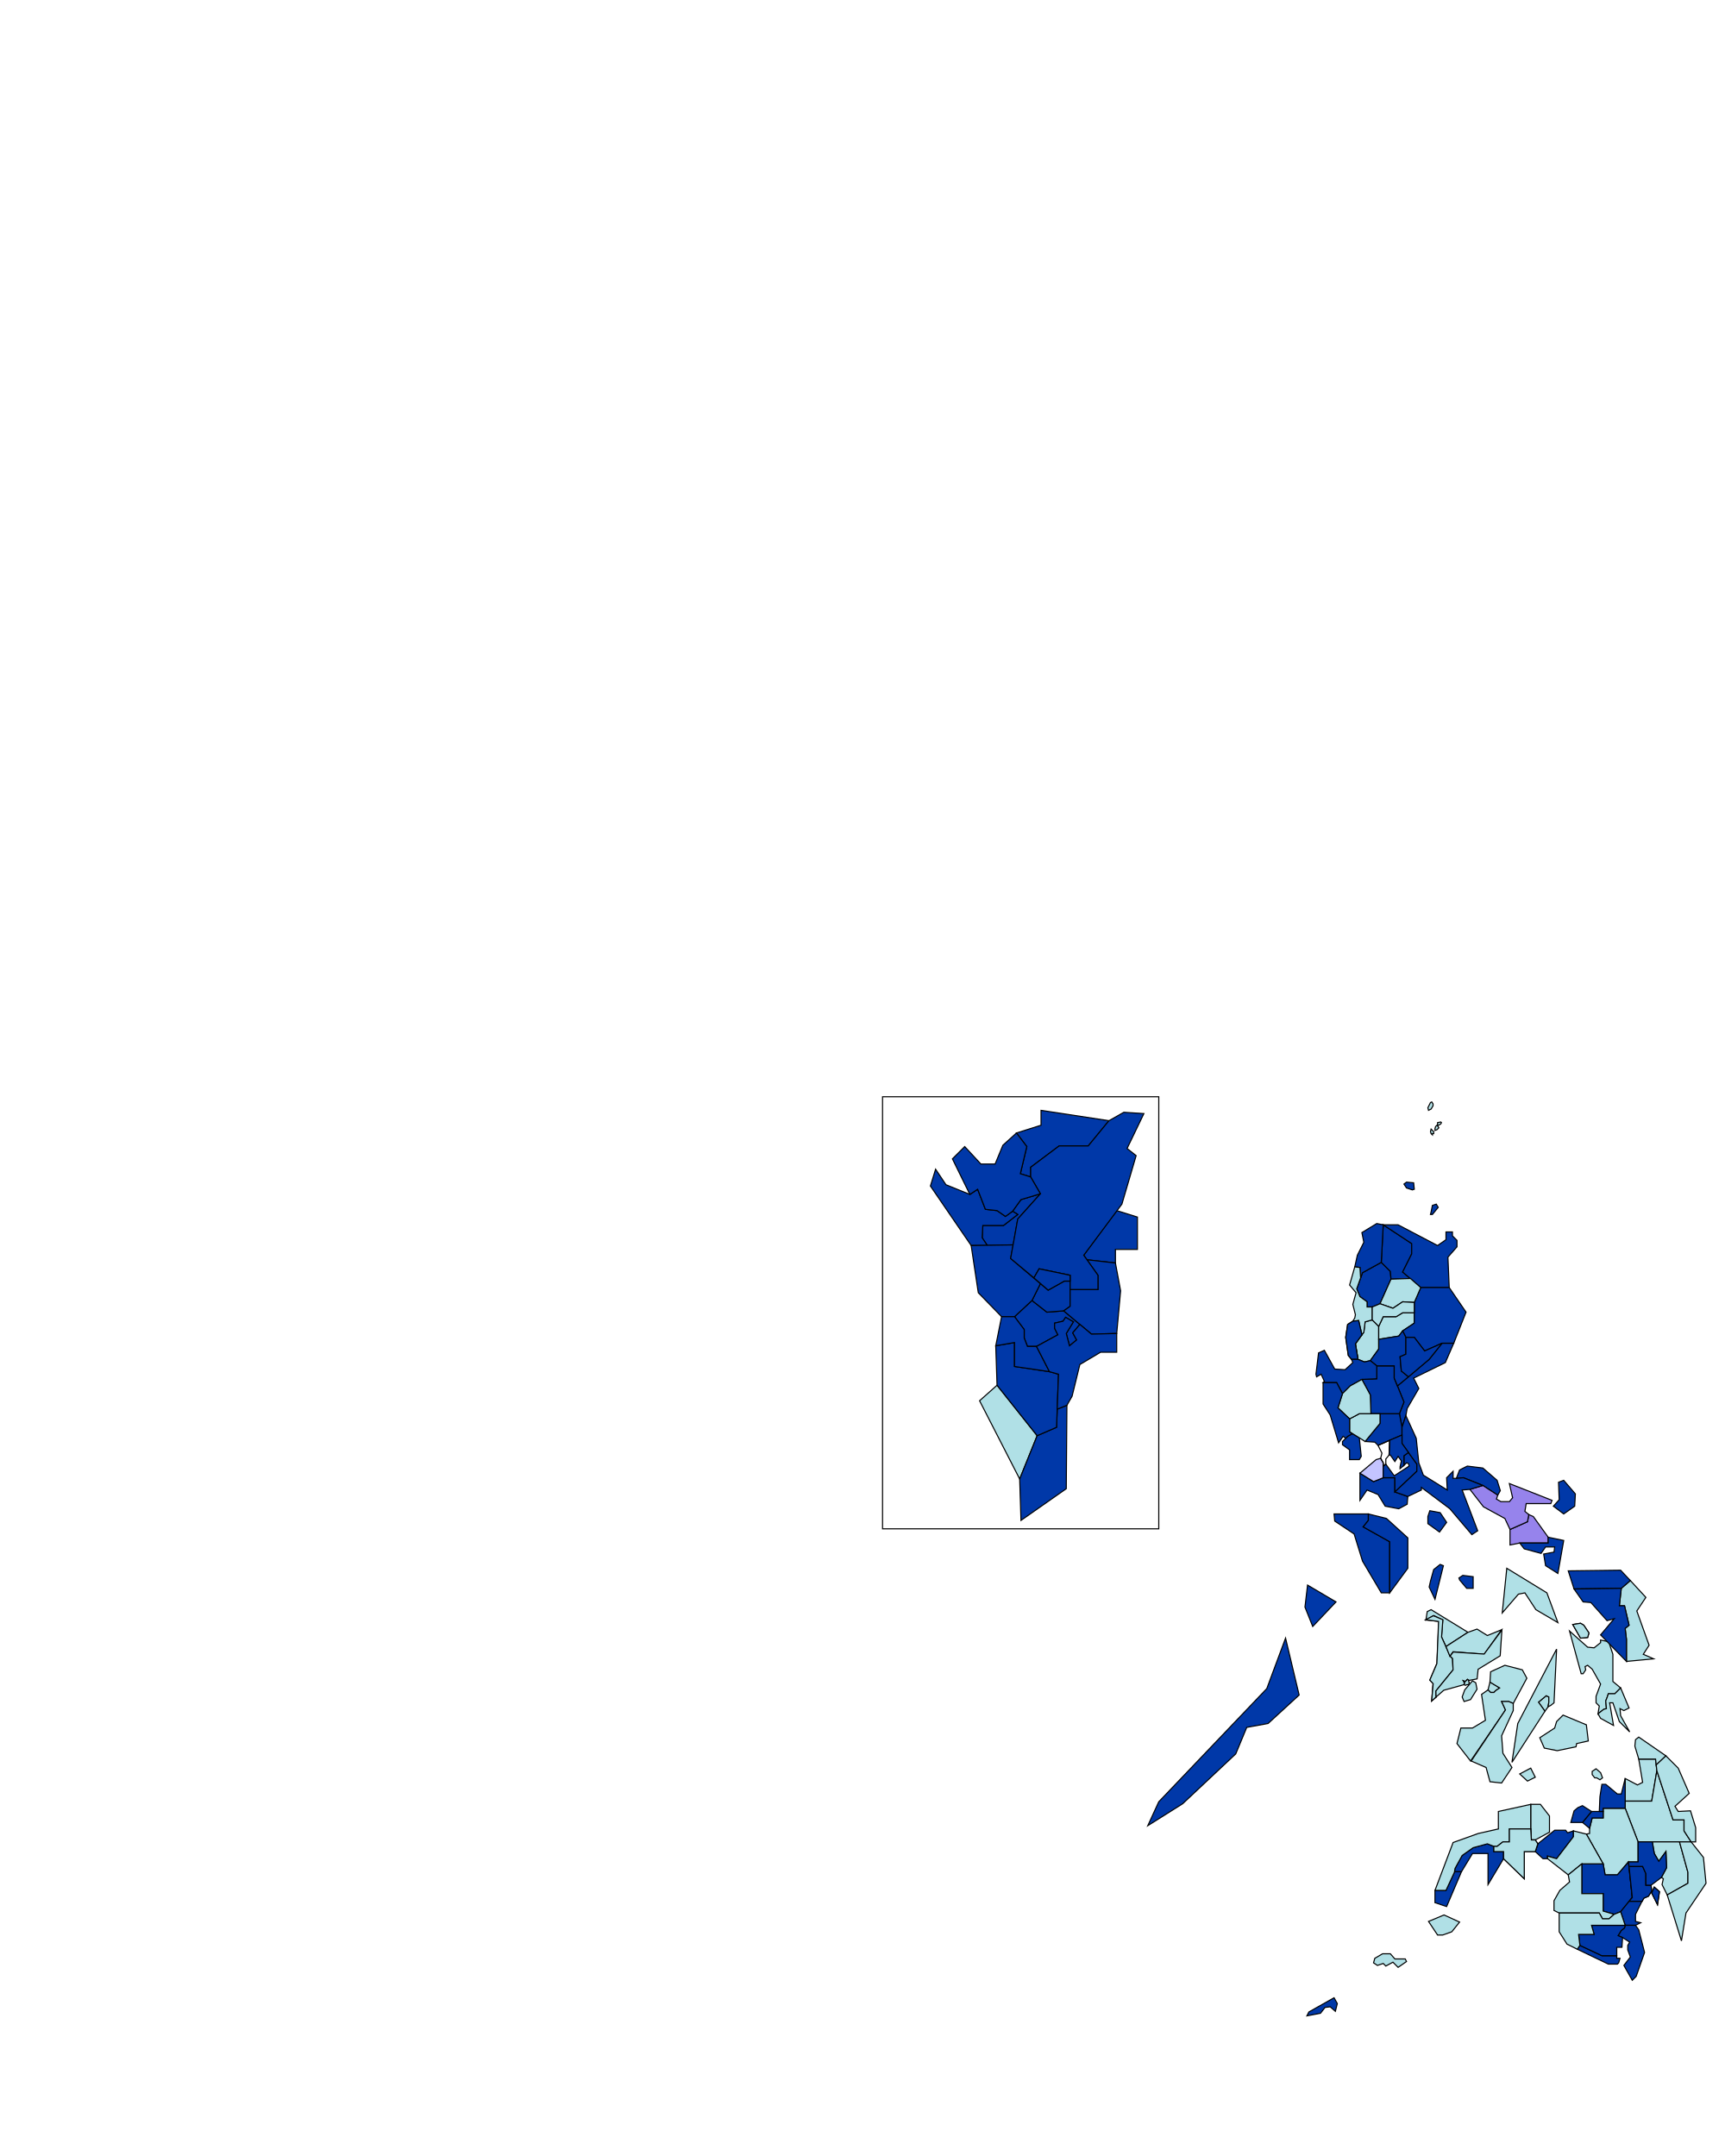
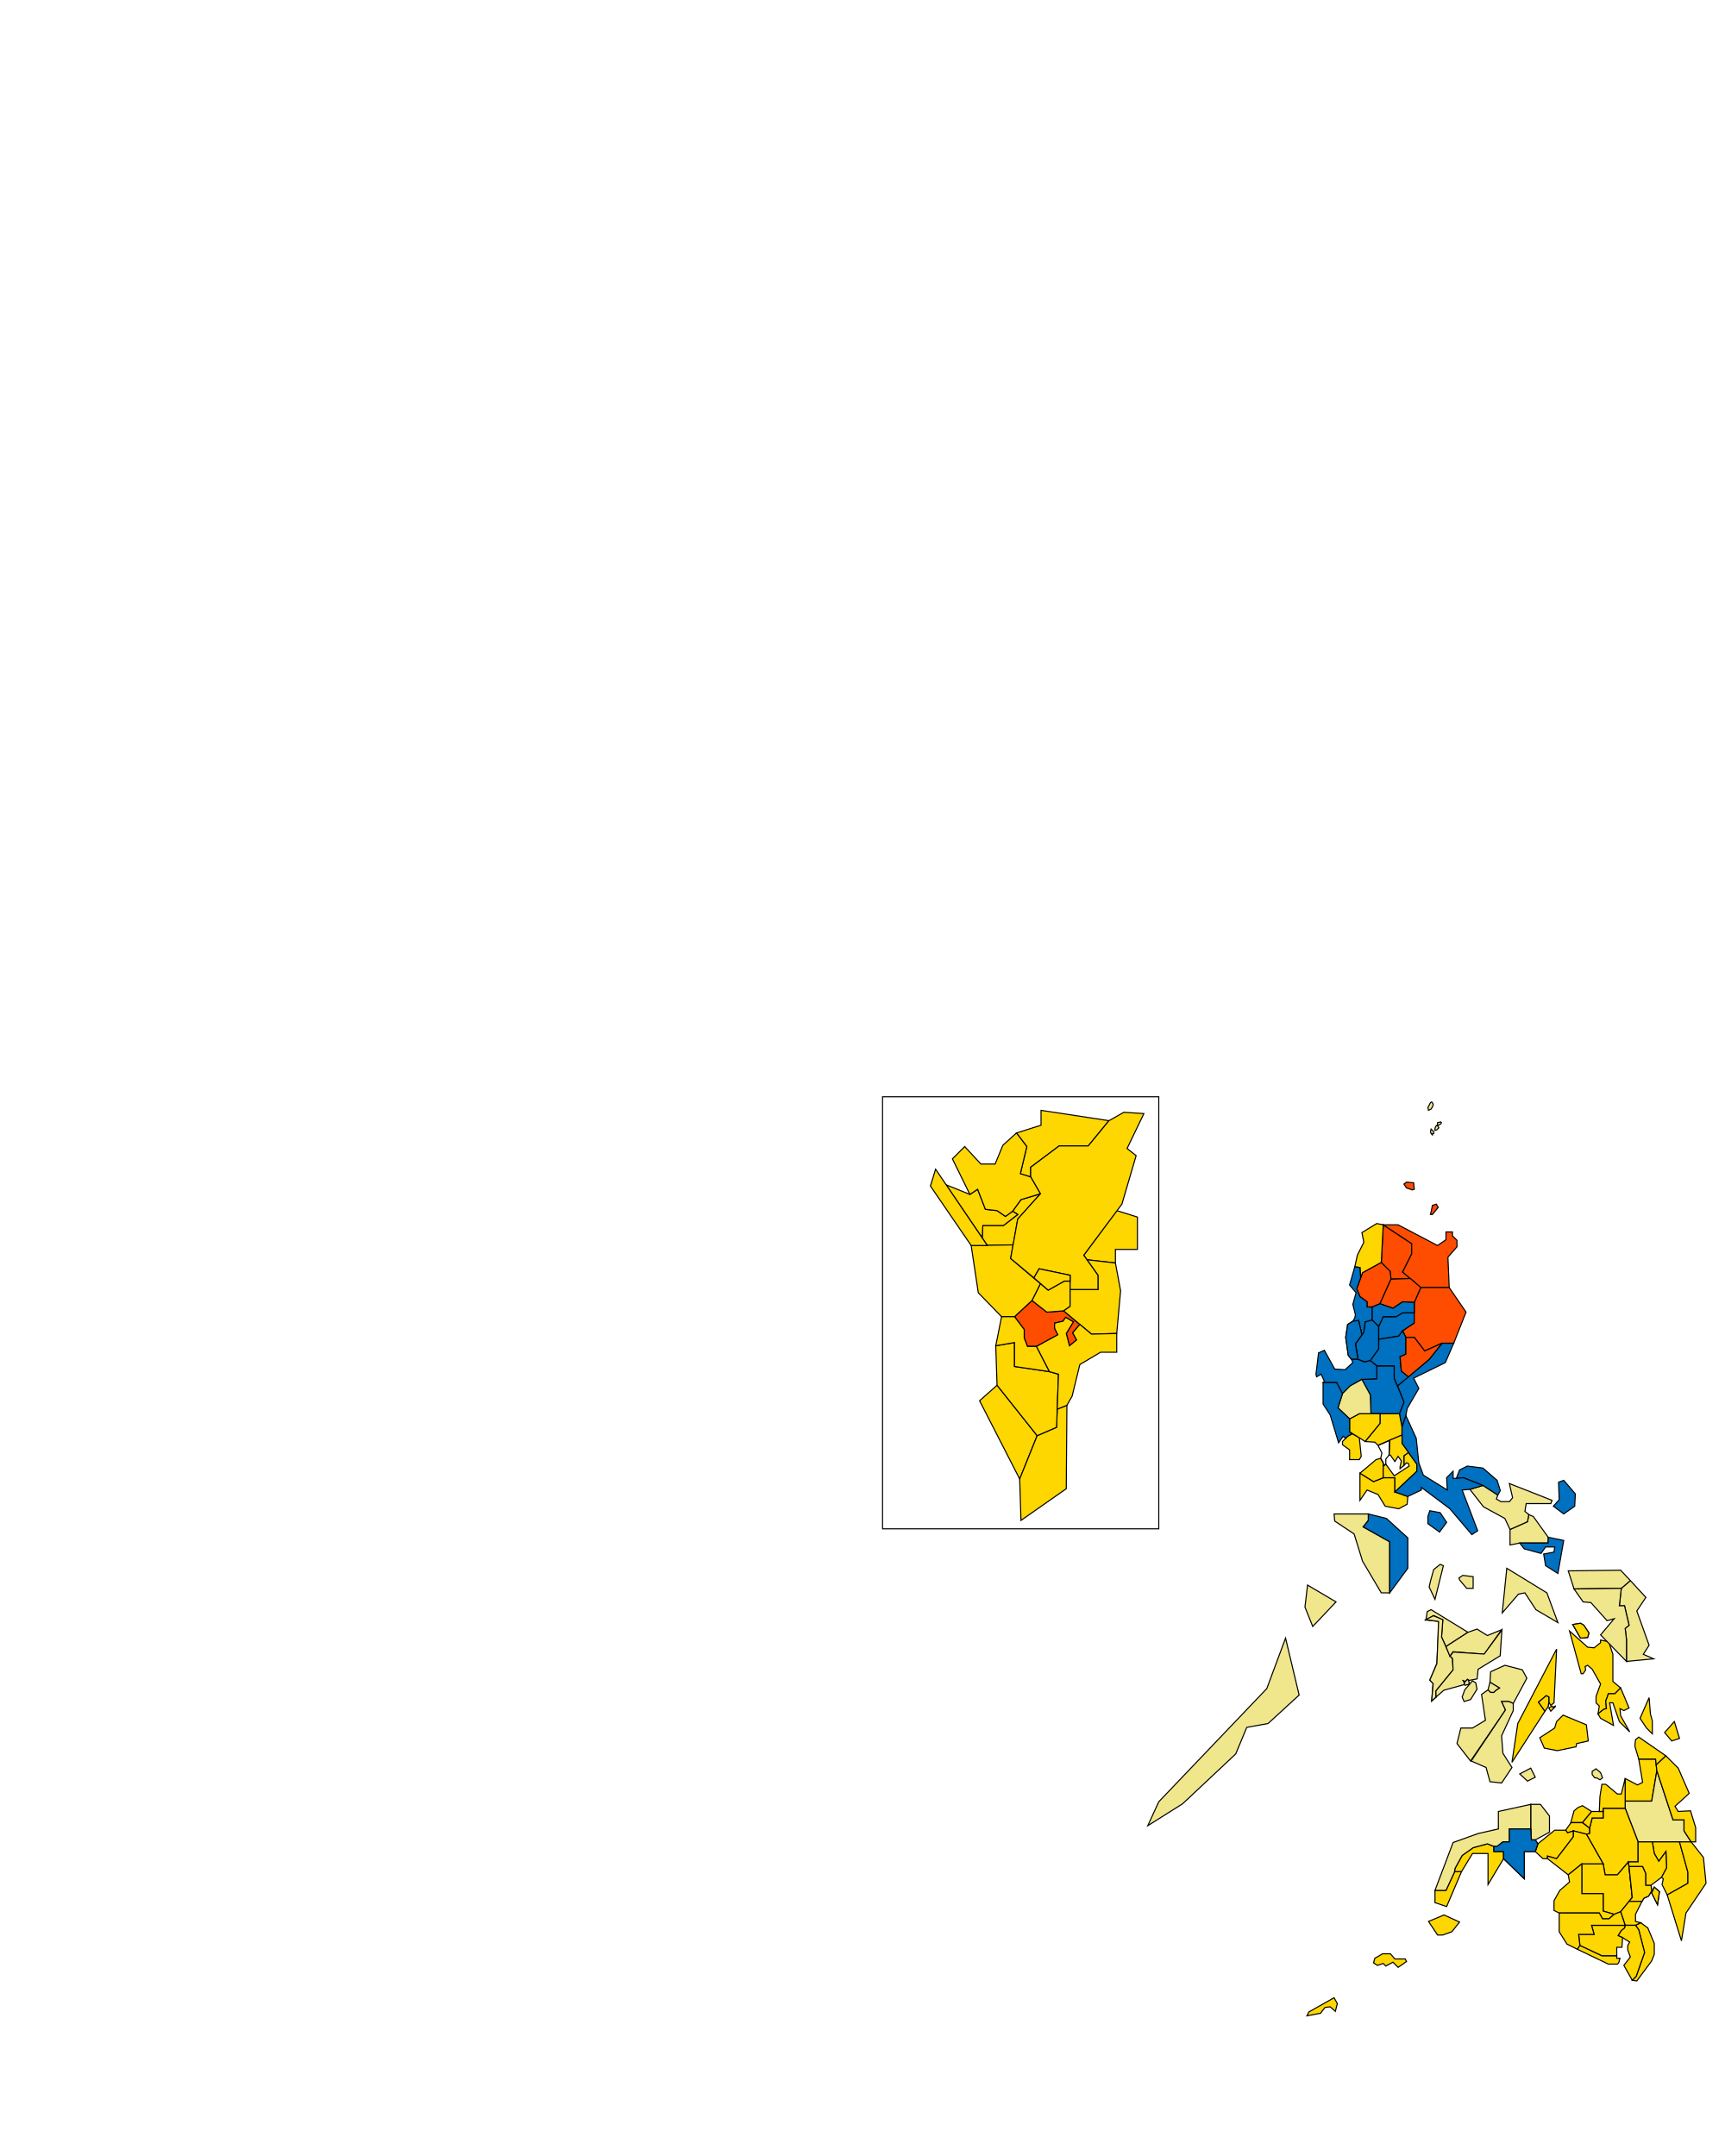
<svg xmlns="http://www.w3.org/2000/svg" width="800" height="1000" viewBox="-400.0 -500.0 800 1000">
  <defs>
</defs>
-   <g fill="#0038A8">
+   <g fill="#FE4D00">
    <path d="M240.6,85.5 L244.8,89.7 L245.1,93.3 L240.0,104.7 L236.4,106.2 H234.0 V103.8 L230.7,101.4 L229.2,97.8 L231.9,90.3 Z" stroke="black" stroke-width="0.5" />
  </g>
-   <g fill="#B0E0E6">
+   <g fill="#FFD700">
    <path d="M368.4,321.3 L366.0,335.4 H353.7 V324.9 L359.4,327.9 L361.8,326.7 L360.0,315.9 H367.8 Z" stroke="black" stroke-width="0.5" />
  </g>
-   <g fill="#B0E0E6">
+   <g fill="#F0E68C">
    <path d="M353.7,338.7 L359.7,354.3 H384.3 L381.0,349.2 V344.1 H375.9 L368.4,321.3 L366.0,335.4 H353.7 Z" stroke="black" stroke-width="0.5" />
  </g>
-   <g fill="#B0E0E6">
+   <g fill="#F0E68C">
    <path d="M266.1,287.1 L265.8,284.4 L273.9,274.5 L273.6,269.4 L272.4,268.2 L268.5,259.2 L269.1,251.4 L264.9,249.3 L261.3,251.4 L267.3,252.0 L266.4,271.5 L263.1,279.3 L264.6,280.8 L264.0,288.9 Z" stroke="black" stroke-width="0.5" />
  </g>
-   <g fill="#B0E0E6">
+   <g fill="#F0E68C">
    <path d="M261.3,251.4 L264.9,249.3 L269.1,251.4 L268.5,259.2 L270.6,263.7 L280.8,257.1 L263.7,246.6 L261.9,247.5 Z" stroke="black" stroke-width="0.5" />
  </g>
-   <g fill="#9683EC">
+   <g fill="#F0E68C">
    <path d="M304.8,215.7 H318.0 V213.0 L311.1,203.4 L309.0,202.5 L308.4,205.8 L300.3,209.4 V216.6 Z" stroke="black" stroke-width="0.5" />
  </g>
-   <g fill="#B0E0E6">
+   <g fill="#F0E68C">
    <path d="M265.998,287.118 L265.92,284.31 L273.882,274.533 L273.642,269.253 L272.529,268.146 L268.56,259.293 L269.151,251.256 L264.759,249.417 L261.177,251.256 L267.159,252.066 L266.379,271.623 L263.1,279.261 L264.66,280.938 L263.94,289.014 Z" stroke="black" stroke-width="0.5" />
  </g>
-   <g fill="#0038A8">
+   <g fill="#FE4D00">
    <path d="M245.1,93.3 L254.1,93.0 L250.5,90.0 L254.7,81.6 V76.8 L241.5,68.1 L240.6,85.5 L244.8,89.7 Z" stroke="black" stroke-width="0.5" />
  </g>
-   <g fill="#0038A8">
+   <g fill="#0070C0">
    <path d="M252.0,156.6 L250.2,162.0 L249.0,155.7 L251.1,150.3 L248.1,142.8 L262.8,130.5 L268.8,123.0 H274.2 L270.3,132.0 L255.6,139.2 L258.0,144.0 L252.6,153.3 Z" stroke="black" stroke-width="0.5" />
  </g>
-   <g fill="#B0E0E6">
+   <g fill="#F0E68C">
    <path d="M291.0,280.2 L295.5,282.9 L293.7,284.1 L292.8,285.0 L291.3,285.0 L290.1,283.8 Z" stroke="black" stroke-width="0.5" />
  </g>
-   <g fill="#B0E0E6">
+   <g fill="#FFD700">
    <path d="M230.187,125.244 L232.659,125.439 L232.635,127.374 L230.949,127.047 Z" stroke="black" stroke-width="0.5" />
  </g>
-   <g fill="#B0E0E6">
+   <g fill="#FFD700">
    <path d="M262.5,391.2 L269.7,388.2 L276.9,391.5 L273.3,396.0 L269.1,397.5 H266.7 Z" stroke="black" stroke-width="0.5" />
  </g>
-   <g fill="#0038A8">
+   <g fill="#FFD700">
    <path d="M227.1,165.0 L230.4,166.8 L231.3,175.5 L230.4,177.0 H225.9 V172.5 L222.6,170.1 V168.6 L225.0,166.2 Z" stroke="black" stroke-width="0.5" />
  </g>
-   <g fill="#B0E0E6">
+   <g fill="#F0E68C">
    <path d="M263.4,11.4 L262.2,13.8 L262.5,15.0 L263.7,14.4 L264.6,12.9 L264.6,12.0 L264.0,11.1 Z" stroke="black" stroke-width="0.5" />
  </g>
-   <g fill="#B0E0E6">
+   <g fill="#F0E68C">
    <path d="M268.2,20.4 L266.7,20.7 L266.7,21.6 L265.8,22.5 L265.5,23.4 L265.5,24.3 L266.4,24.0 L267.3,23.1 L266.7,22.2 L268.2,21.3 L268.5,20.7 Z" stroke="black" stroke-width="0.5" />
  </g>
-   <g fill="#B0E0E6">
+   <g fill="#F0E68C">
    <path d="M263.7,23.7 L264.9,24.9 L264.9,25.8 L264.3,25.8 L264.3,26.4 L263.7,25.8 L263.4,24.9 Z" stroke="black" stroke-width="0.5" />
  </g>
-   <g fill="#0038A8">
+   <g fill="#FFD700">
    <path d="M252.9,194.1 L246.9,192.0 V185.4 H241.5 L237.0,187.2 L230.7,183.3 V195.9 L234.0,191.1 L239.1,193.2 L242.4,198.6 L248.7,199.8 L252.6,197.7 Z" stroke="black" stroke-width="0.5" />
  </g>
-   <g fill="#B0E0E6">
+   <g fill="#0070C0">
    <path d="M229.8,130.5 L232.8,131.7 L235.5,131.1 L239.4,125.7 V115.2 L236.4,112.2 L233.1,113.1 L232.5,117.9 L228.6,123.3 Z" stroke="black" stroke-width="0.5" />
  </g>
-   <g fill="#B0E0E6">
+   <g fill="#FFD700">
    <path d="M329.4,253.5 L333.0,252.9 L334.5,253.8 L336.9,257.4 L336.3,259.5 L333.0,259.8 Z" stroke="black" stroke-width="0.5" />
  </g>
-   <g fill="#B0E0E6">
+   <g fill="#FFD700">
    <path d="M314.1,306.0 L321.0,301.5 L321.9,298.5 L324.9,295.5 L335.7,300.0 L336.6,307.5 L331.2,308.7 L330.9,310.2 L322.2,312.0 L316.2,310.8 Z" stroke="black" stroke-width="0.5" />
  </g>
-   <g fill="#B0E0E6">
+   <g fill="#FFD700">
    <path d="M353.7,338.7 H343.5 V343.2 H338.4 L337.2,348.0 V350.4 L335.7,350.7 L343.5,364.5 L344.4,369.6 H350.1 L355.2,363.6 H359.7 V354.3 Z" stroke="black" stroke-width="0.5" />
  </g>
-   <g fill="#0038A8">
+   <g fill="#FFD700">
    <path d="M239.1,170.4 L250.2,165.6 V162.0 L249.0,155.7 H240.0 V160.2 L233.1,168.6 L237.6,168.9 Z" stroke="black" stroke-width="0.5" />
  </g>
-   <g fill="#0038A8">
+   <g fill="#FE4D00">
    <path d="M272.1,97.2 H258.9 L250.5,90.0 L254.7,81.6 V76.8 L241.5,68.1 H248.4 L266.7,77.7 L270.6,75.0 V71.4 H273.6 V73.2 L275.7,75.3 V78.3 L271.5,83.1 Z" stroke="black" stroke-width="0.5" />
  </g>
-   <g fill="#0038A8">
+   <g fill="#FE4D00">
    <path d="M266.1,58.5 L264.3,59.1 L263.7,62.1 L263.4,63.3 L264.3,63.3 L267.0,60.0 Z" stroke="black" stroke-width="0.5" />
  </g>
-   <g fill="#0038A8">
+   <g fill="#FE4D00">
    <path d="M251.1,49.2 L252.3,48.3 L255.6,48.6 L255.9,51.6 L255.0,51.9 L252.3,51.0 Z" stroke="black" stroke-width="0.5" />
  </g>
-   <g fill="#0038A8">
+   <g fill="#FFD700">
    <path d="M337.2,348.0 L333.9,345.3 L338.1,340.2 H343.5 V343.2 H338.4 Z" stroke="black" stroke-width="0.5" />
  </g>
-   <g fill="#0038A8">
+   <g fill="#FFD700">
    <path d="M71.4,25.5 L76.2,31.8 L73.2,44.4 L78.0,45.9 V41.4 L91.2,31.5 H104.7 L114.3,19.8 L82.8,15.0 V21.9 Z" stroke="black" stroke-width="0.5" />
  </g>
-   <g fill="#0038A8">
+   <g fill="#FFD700">
    <path d="M57.9,77.7 L55.5,74.1 L55.8,68.4 H65.4 L72.0,63.3 L69.6,61.8 L73.5,56.4 L82.5,53.7 L72.0,65.4 L69.9,77.4 Z" stroke="black" stroke-width="0.5" />
  </g>
-   <g fill="#0038A8">
+   <g fill="#0070C0">
    <path d="M294.6,193.5 L287.7,189.0 L278.7,185.4 L275.4,185.7 L276.9,181.8 L280.5,180.0 L287.7,180.9 L294.3,186.6 L295.8,191.4 Z" stroke="black" stroke-width="0.5" />
  </g>
-   <g fill="#9683EC">
+   <g fill="#F0E68C">
    <path d="M309.0,202.5 L308.4,205.8 L300.3,209.4 L297.9,204.3 L288.0,198.9 L281.7,190.8 L287.7,189.0 L294.6,193.5 L294.0,195.3 L296.1,196.5 L300.0,196.5 L301.5,194.7 L300.0,188.1 L319.8,195.9 L319.2,197.4 H307.8 L307.2,201.0 Z" stroke="black" stroke-width="0.5" />
  </g>
-   <g fill="#B0E0E6">
+   <g fill="#F0E68C">
    <path d="M340.2,320.4 L342.3,322.2 L343.2,324.6 L342.0,325.5 L340.5,324.6 L339.6,324.6 L338.4,323.1 L338.4,321.6 Z" stroke="black" stroke-width="0.5" />
  </g>
-   <g fill="#B0E0E6">
+   <g fill="#F0E68C">
    <path d="M270.6,263.7 L272.4,268.2 L273.9,266.1 L288.3,267.3 L296.4,255.9 L289.8,258.6 L285.0,255.6 L280.8,257.1 Z" stroke="black" stroke-width="0.5" />
  </g>
-   <g fill="#0038A8">
+   <g fill="#0070C0">
    <path d="M322.8,187.5 L325.2,186.6 L330.6,192.9 L330.3,198.6 L325.2,202.2 L320.4,198.6 L323.1,195.6 Z" stroke="black" stroke-width="0.5" />
  </g>
-   <g fill="#C4C4FF">
+   <g fill="#FFD700">
    <path d="M230.7,183.3 L237.0,187.2 L241.5,185.4 V178.5 L240.3,176.4 L238.2,177.0 Z" stroke="black" stroke-width="0.5" />
  </g>
-   <g fill="#B0E0E6">
+   <g fill="#FFD700">
+     <path d="M318.0,291.6 L318.0,291.3 L318.3,289.5 L318.3,287.1 L317.1,286.5 L313.5,289.5 L316.5,293.7 L301.2,317.4 L303.9,299.4 L321.9,264.9 L320.7,289.8 L319.2,291.0 L318.3,289.5 L318.0,291.3 Z" stroke="black" stroke-width="0.5" />
+   </g>
+   <g fill="#FFD700">
    <path d="M318.0,291.6 L318.0,291.3 L318.3,289.5 L318.3,287.1 L317.1,286.5 L313.5,289.5 L316.5,293.7 Z" stroke="black" stroke-width="0.5" />
  </g>
-   <g fill="#B0E0E6">
-     <path d="M319.2,291.0 L318.0,291.6 L318.0,291.3 L318.3,289.5 L318.3,287.1 L317.1,286.5 L313.5,289.5 L316.5,293.7 L301.2,317.4 L303.9,299.4 L321.9,264.9 L320.7,289.8 Z" stroke="black" stroke-width="0.5" />
-   </g>
-   <g fill="#B0E0E6">
+   <g fill="#FFD700">
    <path d="M367.2,375.3 L366.0,378.0 L368.7,383.4 L369.6,377.4 Z" stroke="black" stroke-width="0.5" />
  </g>
-   <g fill="#B0E0E6">
+   <g fill="#FFD700">
    <path d="M366.3,354.3 H378.9 L382.8,368.4 V373.5 L373.2,378.9 L370.8,374.1 L371.4,371.4 L370.5,370.8 L372.9,366.3 L372.6,358.8 L369.3,363.3 L367.2,359.7 Z" stroke="black" stroke-width="0.5" />
  </g>
-   <g fill="#0038A8">
+   <g fill="#FFD700">
    <path d="M348.6,387.9 L343.5,386.4 V378.3 H333.6 V364.5 H343.5 L344.4,369.6 H350.1 L355.2,363.6 L357.0,380.1 L351.6,386.7 Z" stroke="black" stroke-width="0.5" />
  </g>
-   <g fill="#B0E0E6">
+   <g fill="#FFD700">
    <path d="M355.5,381.9 L357.0,380.1 L355.5,365.7 H361.8 L363.3,369.0 V374.4 H365.7 L366.0,377.1 L364.5,379.5 L362.4,380.4 L361.5,381.9 Z" stroke="black" stroke-width="0.5" />
  </g>
-   <g fill="#B0E0E6">
+   <g fill="#FFD700">
+     <path d="M357.0,418.5 L358.8,416.7 L362.7,405.6 L360.0,395.1 L358.5,393.0 L360.9,391.8 L364.2,394.2 L367.2,401.4 V406.5 L366.0,409.5 L359.1,418.8 Z" stroke="black" stroke-width="0.5" />
+   </g>
+   <g fill="#FFD700">
    <path d="M378.9,354.3 L382.8,368.4 V373.5 L373.2,378.9 L379.8,400.2 L381.9,387.3 L391.2,373.5 L390.0,361.5 L384.3,354.3 Z" stroke="black" stroke-width="0.5" />
  </g>
-   <g fill="#0038A8">
+   <g fill="#FFD700">
    <path d="M355.5,381.9 L357.0,380.1 L355.5,365.7 H361.8 L363.3,369.0 V374.4 H365.7 L366.0,377.1 L364.5,379.5 L362.4,380.4 L361.5,381.9 Z" stroke="black" stroke-width="0.5" />
  </g>
-   <g fill="#0038A8">
+   <g fill="#FFD700">
    <path d="M365.7,374.4 H363.3 V369.0 L361.8,365.7 H355.5 L355.2,363.6 H359.7 V354.3 H366.3 L367.2,359.7 L369.3,363.3 L372.6,358.8 L372.9,366.3 L370.5,370.8 Z" stroke="black" stroke-width="0.5" />
  </g>
-   <g fill="#0038A8">
+   <g fill="#FFD700">
    <path d="M367.2,375.3 L366.0,378.0 L368.7,383.4 L369.6,377.4 Z" stroke="black" stroke-width="0.5" />
  </g>
-   <g fill="#0038A8">
+   <g fill="#FFD700">
    <path d="M360.9,391.8 L358.5,393.0 H353.7 L351.6,386.7 L355.5,381.9 H361.5 L360.3,384.3 L358.5,387.9 V391.2 Z" stroke="black" stroke-width="0.5" />
  </g>
-   <g fill="#B0E0E6">
+   <g fill="#FFD700">
+     <path d="M364.8,287.4 L360.6,297.0 L363.6,301.5 L366.3,304.2 L366.3,298.2 L365.4,294.9 Z" stroke="black" stroke-width="0.5" />
+   </g>
+   <g fill="#FFD700">
+     <path d="M376.5,298.5 L372.0,303.6 L375.3,307.5 L378.9,306.3 Z" stroke="black" stroke-width="0.5" />
+   </g>
+   <g fill="#F0E68C">
    <path d="M356.1,233.1 L351.9,236.7 L351.0,244.8 L353.4,244.8 L355.5,253.8 L353.7,255.3 L354.3,260.4 L354.3,270.6 L366.9,269.4 L362.1,267.3 L364.8,263.1 L359.1,247.2 L363.3,240.9 Z" stroke="black" stroke-width="0.5" />
  </g>
-   <g fill="#B0E0E6">
+   <g fill="#F0E68C">
    <path d="M282.9,279.6 L284.4,280.5 L285.0,283.5 L282.0,288.3 L279.0,289.2 L278.1,287.1 L279.3,283.8 Z" stroke="black" stroke-width="0.5" />
  </g>
-   <g fill="#B0E0E6">
+   <g fill="#0070C0">
    <path d="M239.4,115.2 L239.4,121.2 L248.7,119.7 L250.5,117.3 L255.9,113.7 V108.9 H250.5 L247.5,110.7 H241.5 Z" stroke="black" stroke-width="0.5" />
  </g>
-   <g fill="#0038A8">
+   <g fill="#FFD700">
+     <path d="M326.1,348.9 L327.0,350.1 L329.706,349.2 L335.673,350.79 L337.164,350.328 V347.94 L333.828,345.405 H328.554 Z" stroke="black" stroke-width="0.5" />
+   </g>
+   <g fill="#FFD700">
    <path d="M228.3,87.6 L230.7,87.9 L231.0,92.7 L231.9,90.3 L240.6,85.5 L241.5,68.1 L238.5,67.5 L231.6,71.7 L232.5,76.2 L229.5,82.2 Z" stroke="black" stroke-width="0.5" />
  </g>
-   <g fill="#B0E0E6">
+   <g fill="#0070C0">
    <path d="M226.8,130.5 H229.8 L228.6,123.3 L231.6,119.1 L230.1,112.5 L227.4,112.8 L225.0,114.3 L224.1,120.3 L225.3,128.7 Z" stroke="black" stroke-width="0.5" />
  </g>
-   <g fill="#B0E0E6">
+   <g fill="#0070C0">
    <path d="M227.4,112.8 L230.1,112.5 L231.6,119.1 L232.5,117.9 L233.1,113.1 L236.4,112.2 V106.2 H234.0 V103.8 L230.7,101.4 L229.2,97.8 L231.0,92.7 L230.7,87.9 L228.3,87.6 L225.9,96.0 L228.9,99.6 L227.4,105.0 L228.6,109.8 L228.3,111.3 Z" stroke="black" stroke-width="0.5" />
  </g>
-   <g fill="#B0E0E6">
+   <g fill="#F0E68C">
    <path d="M278.859,281.406 L279.168,280.608 L278.613,279.585 L279.531,280.041 L280.563,278.871 L281.214,279.435 L285.039,278.697 L285.513,274.23 L295.737,268.002 L296.529,256.047 L288.3,267.189 L273.954,266.241 L272.532,268.137 L273.648,269.253 L273.885,274.53 L265.935,284.31 L266.001,287.118 L269.589,283.971 Z" stroke="black" stroke-width="0.5" />
  </g>
-   <g fill="#B0E0E6">
+   <g fill="#F0E68C">
    <path d="M279.0,281.4 L279.3,280.5 L278.7,279.6 L279.6,279.9 L280.5,279.0 L281.1,279.3 L281.1,279.9 L281.4,280.2 L281.1,281.4 L280.2,281.4 L279.6,281.7 Z" stroke="black" stroke-width="0.5" />
  </g>
-   <g fill="#0038A8">
+   <g fill="#FE4D00">
    <path d="M250.5,117.3 L252.0,120.3 H255.9 L260.7,126.6 L268.8,123.0 H274.2 L279.9,108.6 L272.1,97.2 H258.9 L255.9,104.1 V113.7 Z" stroke="black" stroke-width="0.5" />
  </g>
-   <g fill="#B0E0E6">
+   <g fill="#FE4D00">
    <path d="M240.0,104.7 L246.0,106.8 L250.5,103.8 L255.9,104.1 L258.9,97.2 L254.1,93.0 L245.1,93.3 Z" stroke="black" stroke-width="0.5" />
  </g>
-   <g fill="#0038A8">
+   <g fill="#0070C0">
    <path d="M226.8,130.5 H229.8 L228.6,123.3 L231.6,119.1 L230.1,112.5 L227.4,112.8 L225.0,114.3 L224.1,120.3 L225.3,128.7 Z" stroke="black" stroke-width="0.5" />
  </g>
-   <g fill="#0038A8">
+   <g fill="#FFD700">
    <path d="M253.2,173.7 L257.1,179.1 V182.4 L246.9,192.0 V185.4 H241.5 V180.0 L242.7,179.1 L246.6,184.5 L253.5,180.0 L253.2,178.8 L252.3,178.5 L251.1,179.7 V175.2 Z" stroke="black" stroke-width="0.5" />
  </g>
-   <g fill="#0038A8">
+   <g fill="#FFD700">
    <path d="M313.2,355.2 L312.0,358.8 L315.6,362.1 H317.7 V360.9 L321.9,362.1 L329.7,351.9 V349.2 L327.0,350.1 L326.1,348.9 H321.0 Z" stroke="black" stroke-width="0.5" />
  </g>
-   <g fill="#B0E0E6">
+   <g fill="#FFD700">
    <path d="M317.7,362.1 V360.9 L321.9,362.1 L329.7,351.9 L329.7,349.2 L329.7,349.2 L335.7,350.7 L343.5,364.5 H333.6 L327.3,369.6 Z" stroke="black" stroke-width="0.5" />
  </g>
-   <g fill="#B0E0E6">
+   <g fill="#FFD700">
+     <path d="M318.3,292.2 L319.2,293.7 L321.3,291.6 L321.3,291.3 L320.1,291.9 L319.8,291.3 Z" stroke="black" stroke-width="0.5" />
+   </g>
+   <g fill="#FFD700">
    <path d="M62.4,142.5 L81.0,165.9 L72.9,186.0 L54.3,149.7 Z" stroke="black" stroke-width="0.5" />
  </g>
-   <g fill="#B0E0E6">
+   <g fill="#FFD700">
    <path d="M329.4,253.5 L333.0,252.9 L334.5,253.8 L336.9,257.4 L336.3,259.5 L333.0,259.8 Z" stroke="black" stroke-width="0.5" />
  </g>
-   <g fill="#B0E0E6">
+   <g fill="#FFD700">
    <path d="M327.9,256.5 L336.3,264.0 L339.3,264.3 L342.3,261.9 L342.3,260.7 L346.8,261.6 L346.5,262.8 L348.0,267.3 L348.0,279.9 L351.6,282.9 L348.9,285.6 L345.9,285.6 L345.3,287.4 L344.7,288.9 L345.0,292.5 L343.8,292.8 L341.1,294.9 L341.7,291.3 L340.2,289.8 L340.2,286.8 L342.3,281.1 L338.4,274.2 L336.3,272.4 L335.1,273.0 L335.4,274.5 L334.2,276.3 L333.3,276.3 Z" stroke="black" stroke-width="0.5" />
  </g>
-   <g fill="#B0E0E6">
+   <g fill="#FFD700">
    <path d="M327.3,369.6 L333.6,364.5 V378.3 H343.5 V386.4 L348.6,387.9 L346.2,390.0 H343.2 L341.7,387.3 H323.1 L320.7,386.1 V381.6 L323.4,376.8 L327.9,372.9 Z" stroke="black" stroke-width="0.5" />
  </g>
-   <g fill="#0038A8">
+   <g fill="#FE4D00">
    <path d="M93.3,108.0 L85.5,108.6 L78.6,103.2 L70.5,110.7 L75.0,116.7 V120.6 L76.5,124.5 H80.7 L90.6,119.1 L89.1,116.1 V113.7 L93.0,112.8 L94.2,111.0 L97.8,113.1 L94.5,118.5 L96.0,124.2 L99.3,121.5 L97.5,118.2 L100.8,114.3 Z" stroke="black" stroke-width="0.5" />
  </g>
-   <g fill="#0038A8">
-     <path d="M33.9,42.3 L31.5,50.1 L50.4,77.7 L57.9,77.7 L55.5,74.1 L55.8,68.4 H65.4 L72.0,63.3 L69.6,61.8 L66.3,64.2 L62.4,61.5 L57.0,60.9 L53.4,51.6 L49.8,54.0 L38.7,49.5 Z" stroke="black" stroke-width="0.5" />
-   </g>
-   <g fill="#0038A8">
+   <g fill="#FFD700">
+     <path d="M38.7,49.5 L49.8,54.0 L53.4,51.6 L57.0,60.9 L62.4,61.5 L66.3,64.2 L69.6,61.8 L72.0,63.3 L65.4,68.4 H55.8 L55.5,74.1 Z" stroke="black" stroke-width="0.5" />
+   </g>
+   <g fill="#FFD700">
    <path d="M78.6,103.2 L82.5,95.4 L86.1,98.4 L93.6,94.2 L96.3,94.2 V105.9 L93.3,108.0 L85.5,108.6 Z" stroke="black" stroke-width="0.5" />
  </g>
-   <g fill="#0038A8">
+   <g fill="#FFD700">
    <path d="M50.4,77.7 L69.9,77.4 L68.7,83.7 L82.5,95.4 L78.6,103.2 L70.5,110.7 H64.5 L53.7,99.6 Z" stroke="black" stroke-width="0.5" />
  </g>
-   <g fill="#0038A8">
+   <g fill="#FFD700">
    <path d="M117.9,61.5 L102.6,82.2 L104.1,84.3 L117.3,85.8 V79.5 H127.5 V64.5 Z" stroke="black" stroke-width="0.5" />
  </g>
-   <g fill="#0038A8">
+   <g fill="#0070C0">
    <path d="M263.1,200.7 L267.9,201.6 L270.9,206.1 L267.6,210.6 L262.2,206.7 L262.2,203.4 Z" stroke="black" stroke-width="0.5" />
  </g>
-   <g fill="#B0E0E6">
+   <g fill="#F0E68C">
    <path d="M298.8,227.4 L317.4,238.8 L322.5,252.6 L312.3,246.6 L307.2,238.8 L304.2,239.4 L296.7,248.1 Z" stroke="black" stroke-width="0.5" />
  </g>
-   <g fill="#B0E0E6">
+   <g fill="#F0E68C">
    <path d="M309.9,336.9 V348.3 L310.2,353.4 H312.0 L318.6,349.8 V342.3 L314.4,336.9 Z" stroke="black" stroke-width="0.5" />
  </g>
-   <g fill="#0038A8">
+   <g fill="#FFD700">
    <path d="M328.5,345.3 H333.9 L338.1,340.2 L333.9,337.5 L331.8,338.4 L330.0,339.9 Z" stroke="black" stroke-width="0.5" />
  </g>
-   <g fill="#0038A8">
+   <g fill="#FFD700">
    <path d="M353.7,324.9 V338.7 H343.5 V340.2 H341.7 L342.0,333.3 L342.9,327.6 H344.7 L350.1,332.1 H351.9 Z" stroke="black" stroke-width="0.5" />
  </g>
-   <g fill="#B0E0E6">
+   <g fill="#0070C0">
    <path d="M255.9,104.1 V108.9 H250.5 L247.5,110.7 H241.5 L239.4,115.2 L236.4,112.2 V106.2 L240.0,104.7 L246.0,106.8 L250.5,103.8 Z" stroke="black" stroke-width="0.5" />
  </g>
-   <g fill="#0038A8">
+   <g fill="#FFD700">
    <path d="M94.8,151.8 L90.3,153.6 L90.0,162.0 L81.0,165.9 L72.9,186.0 L73.5,205.2 L94.5,190.5 Z" stroke="black" stroke-width="0.5" />
  </g>
-   <g fill="#B0E0E6">
+   <g fill="#FFD700">
+     <path d="M33.9,42.3 L31.5,50.1 L50.4,77.7 L57.9,77.7 Z" stroke="black" stroke-width="0.5" />
+   </g>
+   <g fill="#F0E68C">
    <path d="M291.0,280.2 L295.5,282.9 L293.7,284.1 L292.8,285.0 L291.3,285.0 L290.1,283.8 L287.1,285.9 L288.9,297.9 L282.9,301.5 L277.5,301.5 L275.7,308.7 L282.0,316.8 L298.2,293.1 L296.4,289.2 L299.7,289.2 L301.8,290.1 L308.1,278.4 L306.0,274.5 L297.9,272.4 L291.3,275.4 Z" stroke="black" stroke-width="0.5" />
  </g>
-   <g fill="#B0E0E6">
+   <g fill="#F0E68C">
    <path d="M301.8,290.1 L299.7,289.2 L296.4,289.2 L298.2,293.1 L282.3,316.8 L289.2,319.8 L291.0,326.4 L296.4,327.0 L301.2,319.8 L297.0,313.2 L296.4,305.1 L301.8,293.4 Z" stroke="black" stroke-width="0.5" />
  </g>
-   <g fill="#0038A8">
+   <g fill="#F0E68C">
    <path d="M330.0,237.0 L351.9,236.7 L356.1,233.1 L351.6,228.3 L327.3,228.6 Z" stroke="black" stroke-width="0.5" />
  </g>
-   <g fill="#0038A8">
+   <g fill="#0070C0">
    <path d="M231.6,139.8 L235.5,147.0 L235.8,155.7 H249.0 L251.1,150.3 L246.6,139.2 V133.5 H238.5 V139.5 Z" stroke="black" stroke-width="0.5" />
  </g>
-   <g fill="#0038A8">
+   <g fill="#0070C0">
    <path d="M246.6,133.5 V139.2 L248.1,142.8 L248.1,142.8 L253.2,138.6 L249.9,135.9 L249.3,129.3 L252.0,128.1 L252.0,120.3 L250.5,117.3 L248.7,119.7 L239.4,121.2 V125.7 L235.5,131.1 L238.5,133.5 Z" stroke="black" stroke-width="0.5" />
  </g>
-   <g fill="#0038A8">
+   <g fill="#F0E68C">
    <path d="M244.5,238.8 V215.1 L232.2,208.2 L234.6,205.2 V202.2 H218.7 L219.0,205.5 L228.0,211.5 L231.9,224.1 L240.6,238.8 Z" stroke="black" stroke-width="0.5" />
  </g>
-   <g fill="#0038A8">
+   <g fill="#0070C0">
    <path d="M244.5,238.8 V215.1 L232.2,208.2 L234.6,205.2 V202.2 L243.0,204.3 L252.9,213.3 V227.4 Z" stroke="black" stroke-width="0.5" />
  </g>
-   <g fill="#0038A8">
+   <g fill="#F0E68C">
    <path d="M132.3,346.8 L137.4,335.7 L187.5,283.2 L196.2,259.8 L202.5,286.2 L188.1,299.4 L178.2,301.2 L173.1,313.5 L148.5,336.6 Z" stroke="black" stroke-width="0.5" />
  </g>
-   <g fill="#0038A8">
+   <g fill="#F0E68C">
    <path d="M206.4,235.2 L219.6,243.0 L208.8,254.4 L205.2,245.4 Z" stroke="black" stroke-width="0.5" />
  </g>
-   <g fill="#B0E0E6">
+   <g fill="#FFD700">
    <path d="M233.1,168.6 L240.0,160.2 V155.7 H230.4 L225.9,158.1 V164.1 L229.8,166.5 Z" stroke="black" stroke-width="0.5" />
  </g>
-   <g fill="#0038A8">
+   <g fill="#0070C0">
    <path d="M213.6,141.3 H219.9 L222.6,146.4 L226.2,142.8 L231.6,139.8 L238.5,139.5 L238.5,133.5 L235.5,131.1 L232.8,131.7 L229.8,130.5 H226.8 L227.4,132.0 L223.8,135.3 L219.0,135.0 L214.2,126.3 L211.5,127.5 L210.3,137.4 L210.6,138.6 L212.7,137.4 L214.2,140.7 Z" stroke="black" stroke-width="0.5" />
  </g>
-   <g fill="#0038A8">
+   <g fill="#FFD700">
    <path d="M61.8,124.2 L70.5,122.7 L70.5,133.8 L86.7,136.2 L90.9,137.4 L90.0,162.0 L81.0,165.9 L62.4,142.5 Z" stroke="black" stroke-width="0.5" />
  </g>
-   <g fill="#0038A8">
+   <g fill="#FFD700">
    <path d="M64.5,110.7 H70.5 L75.0,116.7 V120.6 L76.5,124.5 H80.7 L86.7,136.2 L70.5,133.8 V122.7 L61.8,124.2 Z" stroke="black" stroke-width="0.5" />
  </g>
-   <g fill="#0038A8">
+   <g fill="#FFD700">
    <path d="M117.3,85.8 L104.1,84.3 L109.2,91.5 V98.1 H96.3 V105.9 L93.3,108.0 L106.2,118.8 L117.9,118.5 L119.7,98.7 Z" stroke="black" stroke-width="0.5" />
  </g>
-   <g fill="#0038A8">
+   <g fill="#0070C0">
    <path d="M281.7,190.8 L287.7,189.0 L278.7,185.4 L275.4,185.7 L273.9,185.7 V182.4 L270.9,185.4 L271.2,191.1 L260.1,184.2 L258.0,178.5 L256.8,167.1 L252.0,156.6 L250.2,162.0 V169.5 L257.1,179.1 L257.1,182.4 L246.9,192.0 L252.9,194.1 L259.2,191.1 V189.9 L272.4,199.8 L282.6,211.8 L285.3,210.0 L278.1,191.1 Z" stroke="black" stroke-width="0.5" />
  </g>
-   <g fill="#0038A8">
+   <g fill="#FFD700">
    <path d="M114.3,19.8 L104.7,31.5 L91.2,31.5 L78.0,41.4 V45.9 L82.5,53.7 L72.0,65.4 L68.7,83.7 L79.5,92.7 L81.9,88.5 L96.3,91.5 V98.1 H109.2 V91.5 L102.6,82.2 L120.3,58.5 L126.9,36.0 L122.7,32.7 L130.5,16.5 L121.2,15.9 Z" stroke="black" stroke-width="0.5" />
  </g>
-   <g fill="#0038A8">
+   <g fill="#FE4D00">
    <path d="M252.0,120.3 L252.0,128.1 L249.3,129.3 L249.9,135.9 L253.2,138.6 L262.8,130.5 L268.8,123.0 L260.7,126.6 L255.9,120.3 Z" stroke="black" stroke-width="0.5" />
  </g>
-   <g fill="#0038A8">
+   <g fill="#FFD700">
    <path d="M250.2,165.6 V169.5 L253.2,173.7 L251.1,175.2 V179.7 L249.3,181.2 V180.3 L249.9,177.6 L248.4,175.5 L246.9,177.9 L244.8,174.9 H244.2 L244.5,168.0 Z" stroke="black" stroke-width="0.5" />
  </g>
-   <g fill="#0038A8">
+   <g fill="#F0E68C">
    <path d="M283.2,231.3 V236.7 H280.2 L276.9,232.8 L276.6,231.9 L278.4,230.7 Z" stroke="black" stroke-width="0.5" />
  </g>
-   <g fill="#0038A8">
+   <g fill="#F0E68C">
    <path d="M267.9,225.6 L269.4,226.2 L265.5,241.8 L262.8,236.1 L263.4,233.4 L264.9,228.0 Z" stroke="black" stroke-width="0.5" />
  </g>
-   <g fill="#0038A8">
+   <g fill="#F0E68C">
    <path d="M330.0,237.0 L351.9,236.7 L351.0,244.8 L353.4,244.8 L355.5,253.8 L353.7,255.3 L354.3,260.4 V270.6 L342.3,258.3 L348.6,250.8 L345.3,251.7 L337.8,243.3 L334.2,243.0 Z" stroke="black" stroke-width="0.5" />
  </g>
-   <g fill="#0038A8">
+   <g fill="#FFD700">
    <path d="M79.5,92.7 L81.9,88.5 L96.3,91.5 V94.2 H93.6 L86.1,98.4 Z" stroke="black" stroke-width="0.5" />
  </g>
-   <g fill="#0038A8">
+   <g fill="#FFD700">
    <path d="M331.5,404.1 L332.7,402.3 L342.9,407.1 H349.8 V408.3 H351.3 L350.7,410.4 L350.1,411.0 H345.9 Z" stroke="black" stroke-width="0.5" />
  </g>
-   <g fill="#0038A8">
+   <g fill="#FFD700">
    <path d="M353.7,393.0 H358.5 L360.0,395.1 L362.7,405.6 L358.8,416.7 L357.0,418.5 L353.1,411.6 L356.1,407.7 L354.9,404.4 V402.3 L355.8,400.8 L352.5,398.7 L350.4,397.8 L351.9,395.4 L353.4,394.2 Z" stroke="black" stroke-width="0.5" />
  </g>
-   <g fill="#B0E0E6">
+   <g fill="#F0E68C">
    <path d="M304.8,322.8 L309.9,320.1 L312.0,324.3 L308.4,326.1 Z" stroke="black" stroke-width="0.5" />
  </g>
-   <g fill="#0038A8">
+   <g fill="#0070C0">
    <path d="M304.8,215.7 H318.0 V213.0 L325.2,214.5 L322.5,229.8 L316.8,226.2 L315.9,220.8 L320.7,219.9 L321.0,217.5 H316.8 L314.7,220.5 L306.9,218.4 Z" stroke="black" stroke-width="0.5" />
  </g>
-   <g fill="#0038A8">
+   <g fill="#FFD700">
    <path d="M353.7,393.0 H338.1 L339.3,397.2 H332.1 L332.7,402.3 L342.9,407.1 L349.8,407.1 V403.2 H352.2 L352.5,398.7 L350.4,397.8 L351.9,395.4 L353.4,394.2 Z" stroke="black" stroke-width="0.5" />
  </g>
-   <g fill="#B0E0E6">
+   <g fill="#FFD700">
    <path d="M351.6,282.9 L348.9,285.6 L345.9,285.6 L345.3,287.4 L344.7,288.9 L345.0,292.5 L343.8,292.8 L341.1,294.9 L342.3,297.0 L348.3,300.3 L346.5,289.8 L348.0,289.8 L351.0,298.5 L355.8,303.3 L351.6,295.8 L351.3,292.5 L353.1,293.4 L355.5,292.2 Z" stroke="black" stroke-width="0.5" />
  </g>
-   <g fill="#B0E0E6">
+   <g fill="#FFD700">
    <path d="M323.1,387.3 H341.7 L343.2,390.0 H346.2 L348.6,387.9 L351.6,386.7 L353.7,393.0 H338.1 L339.3,397.2 H332.1 L332.7,402.3 L331.5,404.1 L326.7,401.7 L323.1,396.0 Z" stroke="black" stroke-width="0.5" />
  </g>
-   <g fill="#B0E0E6">
+   <g fill="#FFD700">
    <path d="M237.6,408.3 L241.2,406.2 H244.8 L246.9,408.6 H251.7 L252.3,409.8 L248.4,412.5 L246.0,410.1 L242.7,411.9 L241.5,410.7 L238.8,411.6 L237.0,410.4 Z" stroke="black" stroke-width="0.5" />
  </g>
-   <g fill="#B0E0E6">
+   <g fill="#FFD700">
    <path d="M360.0,315.9 H367.8 L368.1,318.6 L372.6,314.4 L360.0,305.7 L358.5,306.9 L358.2,309.9 Z" stroke="black" stroke-width="0.5" />
  </g>
-   <g fill="#B0E0E6">
+   <g fill="#FFD700">
    <path d="M372.6,314.4 L368.1,318.6 L368.4,321.3 L375.9,344.1 H381.0 V349.2 L384.3,354.3 H386.4 V347.7 L384.0,339.9 L378.3,340.2 L376.8,337.8 L383.4,331.8 L378.3,320.1 Z" stroke="black" stroke-width="0.5" />
  </g>
-   <g fill="#0038A8">
+   <g fill="#FFD700">
    <path d="M80.7,124.5 L90.6,119.1 L89.1,116.1 V113.7 L93.0,112.8 L94.2,111.0 L97.8,113.1 L94.5,118.5 L96.0,124.2 L99.3,121.5 L97.5,118.2 L100.8,114.3 L106.2,118.8 L106.2,118.8 L117.9,118.5 V127.2 H110.4 L100.8,132.9 L97.2,147.6 L94.8,151.8 L90.3,153.6 L90.9,137.4 L86.7,136.2 Z" stroke="black" stroke-width="0.5" />
  </g>
-   <g fill="#B0E0E6">
+   <g fill="#F0E68C">
    <path d="M235.8,155.7 H230.4 L225.9,158.1 L220.5,153.0 L222.6,146.4 L226.2,142.8 L231.6,139.8 L235.5,147.0 Z" stroke="black" stroke-width="0.5" />
  </g>
-   <g fill="#0038A8">
+   <g fill="#FFD700">
    <path d="M218.7,426.6 L207.0,433.2 L206.1,435.0 L212.4,433.8 L214.5,431.1 L216.9,430.8 L219.3,432.9 L220.2,429.3 Z" stroke="black" stroke-width="0.5" />
  </g>
-   <g fill="#0038A8">
+   <g fill="#FFD700">
    <path d="M49.8,54.0 L53.4,51.6 L57.0,60.9 L62.4,61.5 L66.3,64.2 L69.6,61.8 L73.5,56.4 L82.5,53.7 L78.0,45.9 L73.2,44.4 L76.2,31.8 L71.4,25.5 L65.1,31.2 L61.5,39.9 H54.9 L47.4,31.8 L41.7,37.5 Z" stroke="black" stroke-width="0.5" />
  </g>
-   <g fill="#0038A8">
+   <g fill="#0070C0">
    <path d="M224.1,167.1 L225.0,166.2 L227.1,165.0 L225.9,164.1 V158.1 L220.5,153.0 L222.6,146.4 L219.9,141.3 H213.6 V151.2 L216.9,156.3 L220.8,169.2 L222.9,166.2 Z" stroke="black" stroke-width="0.5" />
  </g>
-   <g fill="#0038A8">
+   <g fill="#FFD700">
    <path d="M277.8,368.1 H274.5 L274.5,368.4 L270.6,376.8 H265.5 V382.5 L270.9,384.3 Z" stroke="black" stroke-width="0.5" />
  </g>
-   <g fill="#0038A8">
+   <g fill="#FFD700">
    <path d="M309.9,348.3 H300.0 V354.3 H297.0 L294.3,356.4 H292.8 V358.8 H297.3 V362.1 L306.9,371.4 V358.8 H312.0 L313.2,355.2 L312.0,353.4 H310.2 Z" stroke="black" stroke-width="0.5" />
  </g>
-   <g fill="#0038A8">
+   <g fill="#FFD700">
    <path d="M292.8,356.4 V358.8 H297.3 V362.1 L290.1,374.1 V359.7 H282.9 L277.8,368.1 H274.5 L274.8,366.6 L278.1,360.6 L283.2,357.0 L289.8,355.2 Z" stroke="black" stroke-width="0.5" />
  </g>
-   <g fill="#B0E0E6">
+   <g fill="#F0E68C">
    <path d="M309.9,336.9 V348.3 H300.0 V354.3 H297.0 L294.3,356.4 H292.8 L289.8,355.2 L283.2,357.0 L278.1,360.6 L274.8,366.6 L274.5,368.4 L270.6,376.8 H265.5 L273.9,354.6 L285.6,350.4 L294.9,348.3 V340.2 Z" stroke="black" stroke-width="0.5" />
  </g>
-   <g fill="#B0E0E6">
+   <g fill="#0070C0">
    <path d="M309.9,348.3 H300.0 V354.3 H297.0 L294.3,356.4 H292.8 V358.8 H297.3 V362.1 L306.9,371.4 V358.8 H312.0 L313.2,355.2 L312.0,353.4 H310.2 Z" stroke="black" stroke-width="0.5" />
  </g>
  <g fill="none">
    <path d="M240.3,176.4 L241.5,178.5 V180.0 L242.7,179.1 V176.7 L244.2,174.9 L244.5,168.0 L239.1,170.4 L240.9,174.0 Z" stroke="black" stroke-width="0.5" />
  </g>
  <g fill="none">
    <path d="M9.3,8.7 H137.4 V209.1 H9.3 Z" stroke="black" stroke-width="0.5" />
  </g>
</svg>
